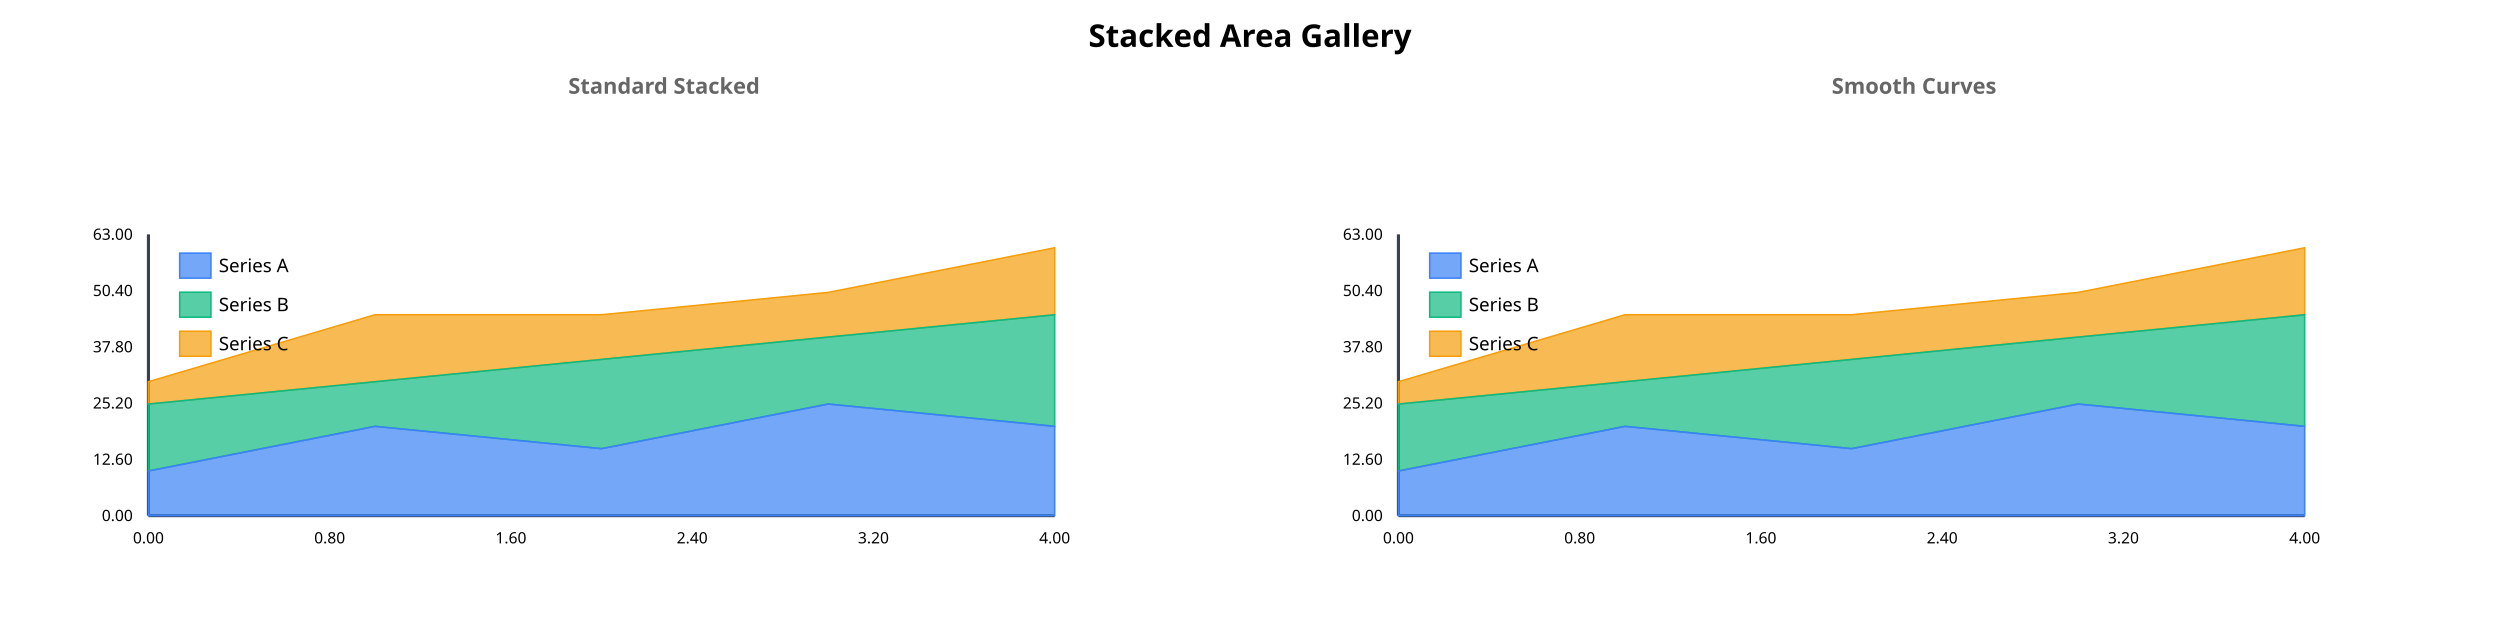
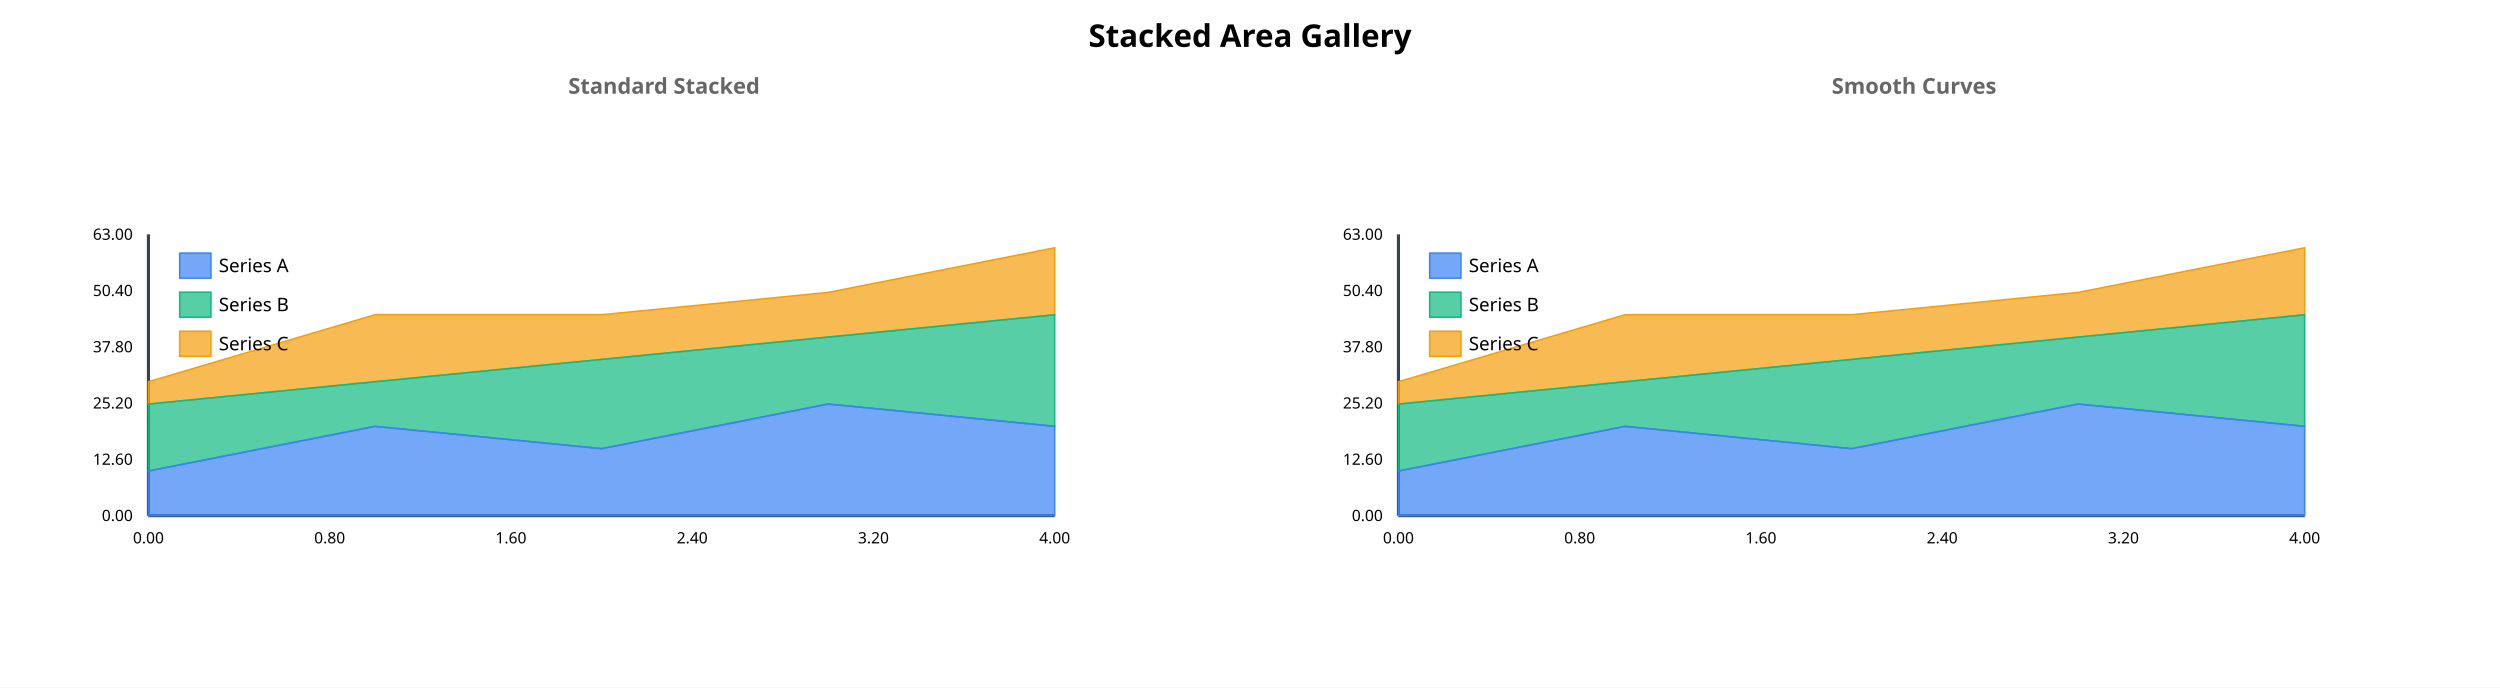
- <svg xmlns="http://www.w3.org/2000/svg" width="1600" height="400" viewBox="0 0 1600 400">
-   <rect x="0.00" y="0.00" width="1600.00" height="400.00" fill="#ffffff" />
+ <svg xmlns="http://www.w3.org/2000/svg" width="1600" height="440" viewBox="0 0 1600 440">
+   <rect x="0.00" y="0.00" width="1600.00" height="440.00" fill="#ffffff" />
  <text x="800.00" y="30.00" fill="#000000" text-anchor="middle" font-family="sans-serif" font-size="20.00px" font-weight="bold">Stacked Area Gallery</text>
  <g transform="translate(25, 60)">
    <text x="400.00" y="0.00" fill="#666" text-anchor="middle" font-family="sans-serif" font-size="14.00px" font-weight="bold">Standard Stacked</text>
    <g transform="translate(10, 30)">
      <line x1="60.00" y1="60.00" x2="60.00" y2="240.00" stroke="#374151" stroke-width="2.00" />
      <line x1="60.00" y1="240.00" x2="640.00" y2="240.00" stroke="#374151" stroke-width="2.00" />
      <path d="M 60.00 154.29 L 205.00 111.43 L 350.00 111.43 L 495.00 97.14 L 640.00 68.57 L 640.00 111.43 L 495.00 125.71 L 350.00 140.00 L 205.00 154.29 L 60.00 168.57 Z" fill="#f59e0b" stroke="#f59e0b" stroke-width="1.00" fill-opacity="0.70" />
      <path d="M 60.00 168.57 L 205.00 154.29 L 350.00 140.00 L 495.00 125.71 L 640.00 111.43 L 640.00 182.86 L 495.00 168.57 L 350.00 197.14 L 205.00 182.86 L 60.00 211.43 Z" fill="#10b981" stroke="#10b981" stroke-width="1.00" fill-opacity="0.70" />
      <path d="M 60.00 211.43 L 205.00 182.86 L 350.00 197.14 L 495.00 168.57 L 640.00 182.86 L 640.00 240.00 L 495.00 240.00 L 350.00 240.00 L 205.00 240.00 L 60.00 240.00 Z" fill="#3b82f6" stroke="#3b82f6" stroke-width="1.00" fill-opacity="0.70" />
      <text x="60.00" y="250.00" text-anchor="middle" dominant-baseline="hanging" font-family="sans-serif" font-size="10.00px">0.00</text>
      <text x="176.00" y="250.00" text-anchor="middle" dominant-baseline="hanging" font-family="sans-serif" font-size="10.00px">0.80</text>
      <text x="292.00" y="250.00" text-anchor="middle" dominant-baseline="hanging" font-family="sans-serif" font-size="10.00px">1.60</text>
      <text x="408.00" y="250.00" text-anchor="middle" dominant-baseline="hanging" font-family="sans-serif" font-size="10.00px">2.40</text>
      <text x="524.00" y="250.00" text-anchor="middle" dominant-baseline="hanging" font-family="sans-serif" font-size="10.00px">3.20</text>
      <text x="640.00" y="250.00" text-anchor="middle" dominant-baseline="hanging" font-family="sans-serif" font-size="10.00px">4.00</text>
      <text x="50.00" y="240.00" text-anchor="end" dominant-baseline="middle" font-family="sans-serif" font-size="10.00px">0.00</text>
      <text x="50.00" y="204.00" text-anchor="end" dominant-baseline="middle" font-family="sans-serif" font-size="10.00px">12.60</text>
      <text x="50.00" y="168.00" text-anchor="end" dominant-baseline="middle" font-family="sans-serif" font-size="10.00px">25.20</text>
      <text x="50.00" y="132.00" text-anchor="end" dominant-baseline="middle" font-family="sans-serif" font-size="10.00px">37.80</text>
      <text x="50.00" y="96.00" text-anchor="end" dominant-baseline="middle" font-family="sans-serif" font-size="10.00px">50.40</text>
      <text x="50.00" y="60.00" text-anchor="end" dominant-baseline="middle" font-family="sans-serif" font-size="10.00px">63.00</text>
      <rect x="80.00" y="72.00" width="20.00" height="16.00" fill="#3b82f6" stroke="#3b82f6" stroke-width="1.00" fill-opacity="0.70" />
      <text x="105.00" y="80.00" dominant-baseline="middle" font-family="sans-serif" font-size="12.00px">Series A</text>
      <rect x="80.00" y="97.00" width="20.00" height="16.00" fill="#10b981" stroke="#10b981" stroke-width="1.00" fill-opacity="0.70" />
      <text x="105.00" y="105.00" dominant-baseline="middle" font-family="sans-serif" font-size="12.00px">Series B</text>
      <rect x="80.00" y="122.00" width="20.00" height="16.00" fill="#f59e0b" stroke="#f59e0b" stroke-width="1.00" fill-opacity="0.70" />
      <text x="105.00" y="130.00" dominant-baseline="middle" font-family="sans-serif" font-size="12.00px">Series C</text>
    </g>
  </g>
  <g transform="translate(825, 60)">
    <text x="400.00" y="0.00" fill="#666" text-anchor="middle" font-family="sans-serif" font-size="14.00px" font-weight="bold">Smooth Curves</text>
    <g transform="translate(10, 30)">
      <line x1="60.00" y1="60.00" x2="60.00" y2="240.00" stroke="#374151" stroke-width="2.00" />
      <line x1="60.00" y1="240.00" x2="640.00" y2="240.00" stroke="#374151" stroke-width="2.00" />
      <path d="M 60.00 154.29 L 205.00 111.43 L 350.00 111.43 L 495.00 97.14 L 640.00 68.57 L 640.00 111.43 L 495.00 125.71 L 350.00 140.00 L 205.00 154.29 L 60.00 168.57 Z" fill="#f59e0b" stroke="#f59e0b" stroke-width="1.00" fill-opacity="0.70" />
      <path d="M 60.00 168.57 L 205.00 154.29 L 350.00 140.00 L 495.00 125.71 L 640.00 111.43 L 640.00 182.86 L 495.00 168.57 L 350.00 197.14 L 205.00 182.86 L 60.00 211.43 Z" fill="#10b981" stroke="#10b981" stroke-width="1.00" fill-opacity="0.70" />
      <path d="M 60.00 211.43 L 205.00 182.86 L 350.00 197.14 L 495.00 168.57 L 640.00 182.86 L 640.00 240.00 L 495.00 240.00 L 350.00 240.00 L 205.00 240.00 L 60.00 240.00 Z" fill="#3b82f6" stroke="#3b82f6" stroke-width="1.00" fill-opacity="0.70" />
      <text x="60.00" y="250.00" text-anchor="middle" dominant-baseline="hanging" font-family="sans-serif" font-size="10.00px">0.00</text>
      <text x="176.00" y="250.00" text-anchor="middle" dominant-baseline="hanging" font-family="sans-serif" font-size="10.00px">0.80</text>
      <text x="292.00" y="250.00" text-anchor="middle" dominant-baseline="hanging" font-family="sans-serif" font-size="10.00px">1.60</text>
      <text x="408.00" y="250.00" text-anchor="middle" dominant-baseline="hanging" font-family="sans-serif" font-size="10.00px">2.40</text>
      <text x="524.00" y="250.00" text-anchor="middle" dominant-baseline="hanging" font-family="sans-serif" font-size="10.00px">3.20</text>
      <text x="640.00" y="250.00" text-anchor="middle" dominant-baseline="hanging" font-family="sans-serif" font-size="10.00px">4.00</text>
      <text x="50.00" y="240.00" text-anchor="end" dominant-baseline="middle" font-family="sans-serif" font-size="10.00px">0.00</text>
      <text x="50.00" y="204.00" text-anchor="end" dominant-baseline="middle" font-family="sans-serif" font-size="10.00px">12.60</text>
      <text x="50.00" y="168.00" text-anchor="end" dominant-baseline="middle" font-family="sans-serif" font-size="10.00px">25.20</text>
      <text x="50.00" y="132.00" text-anchor="end" dominant-baseline="middle" font-family="sans-serif" font-size="10.00px">37.80</text>
      <text x="50.00" y="96.00" text-anchor="end" dominant-baseline="middle" font-family="sans-serif" font-size="10.00px">50.40</text>
      <text x="50.00" y="60.00" text-anchor="end" dominant-baseline="middle" font-family="sans-serif" font-size="10.00px">63.00</text>
      <rect x="80.00" y="72.00" width="20.00" height="16.00" fill="#3b82f6" stroke="#3b82f6" stroke-width="1.00" fill-opacity="0.70" />
      <text x="105.00" y="80.00" dominant-baseline="middle" font-family="sans-serif" font-size="12.00px">Series A</text>
      <rect x="80.00" y="97.00" width="20.00" height="16.00" fill="#10b981" stroke="#10b981" stroke-width="1.00" fill-opacity="0.70" />
      <text x="105.00" y="105.00" dominant-baseline="middle" font-family="sans-serif" font-size="12.00px">Series B</text>
      <rect x="80.00" y="122.00" width="20.00" height="16.00" fill="#f59e0b" stroke="#f59e0b" stroke-width="1.00" fill-opacity="0.70" />
      <text x="105.00" y="130.00" dominant-baseline="middle" font-family="sans-serif" font-size="12.00px">Series C</text>
    </g>
  </g>
</svg>
